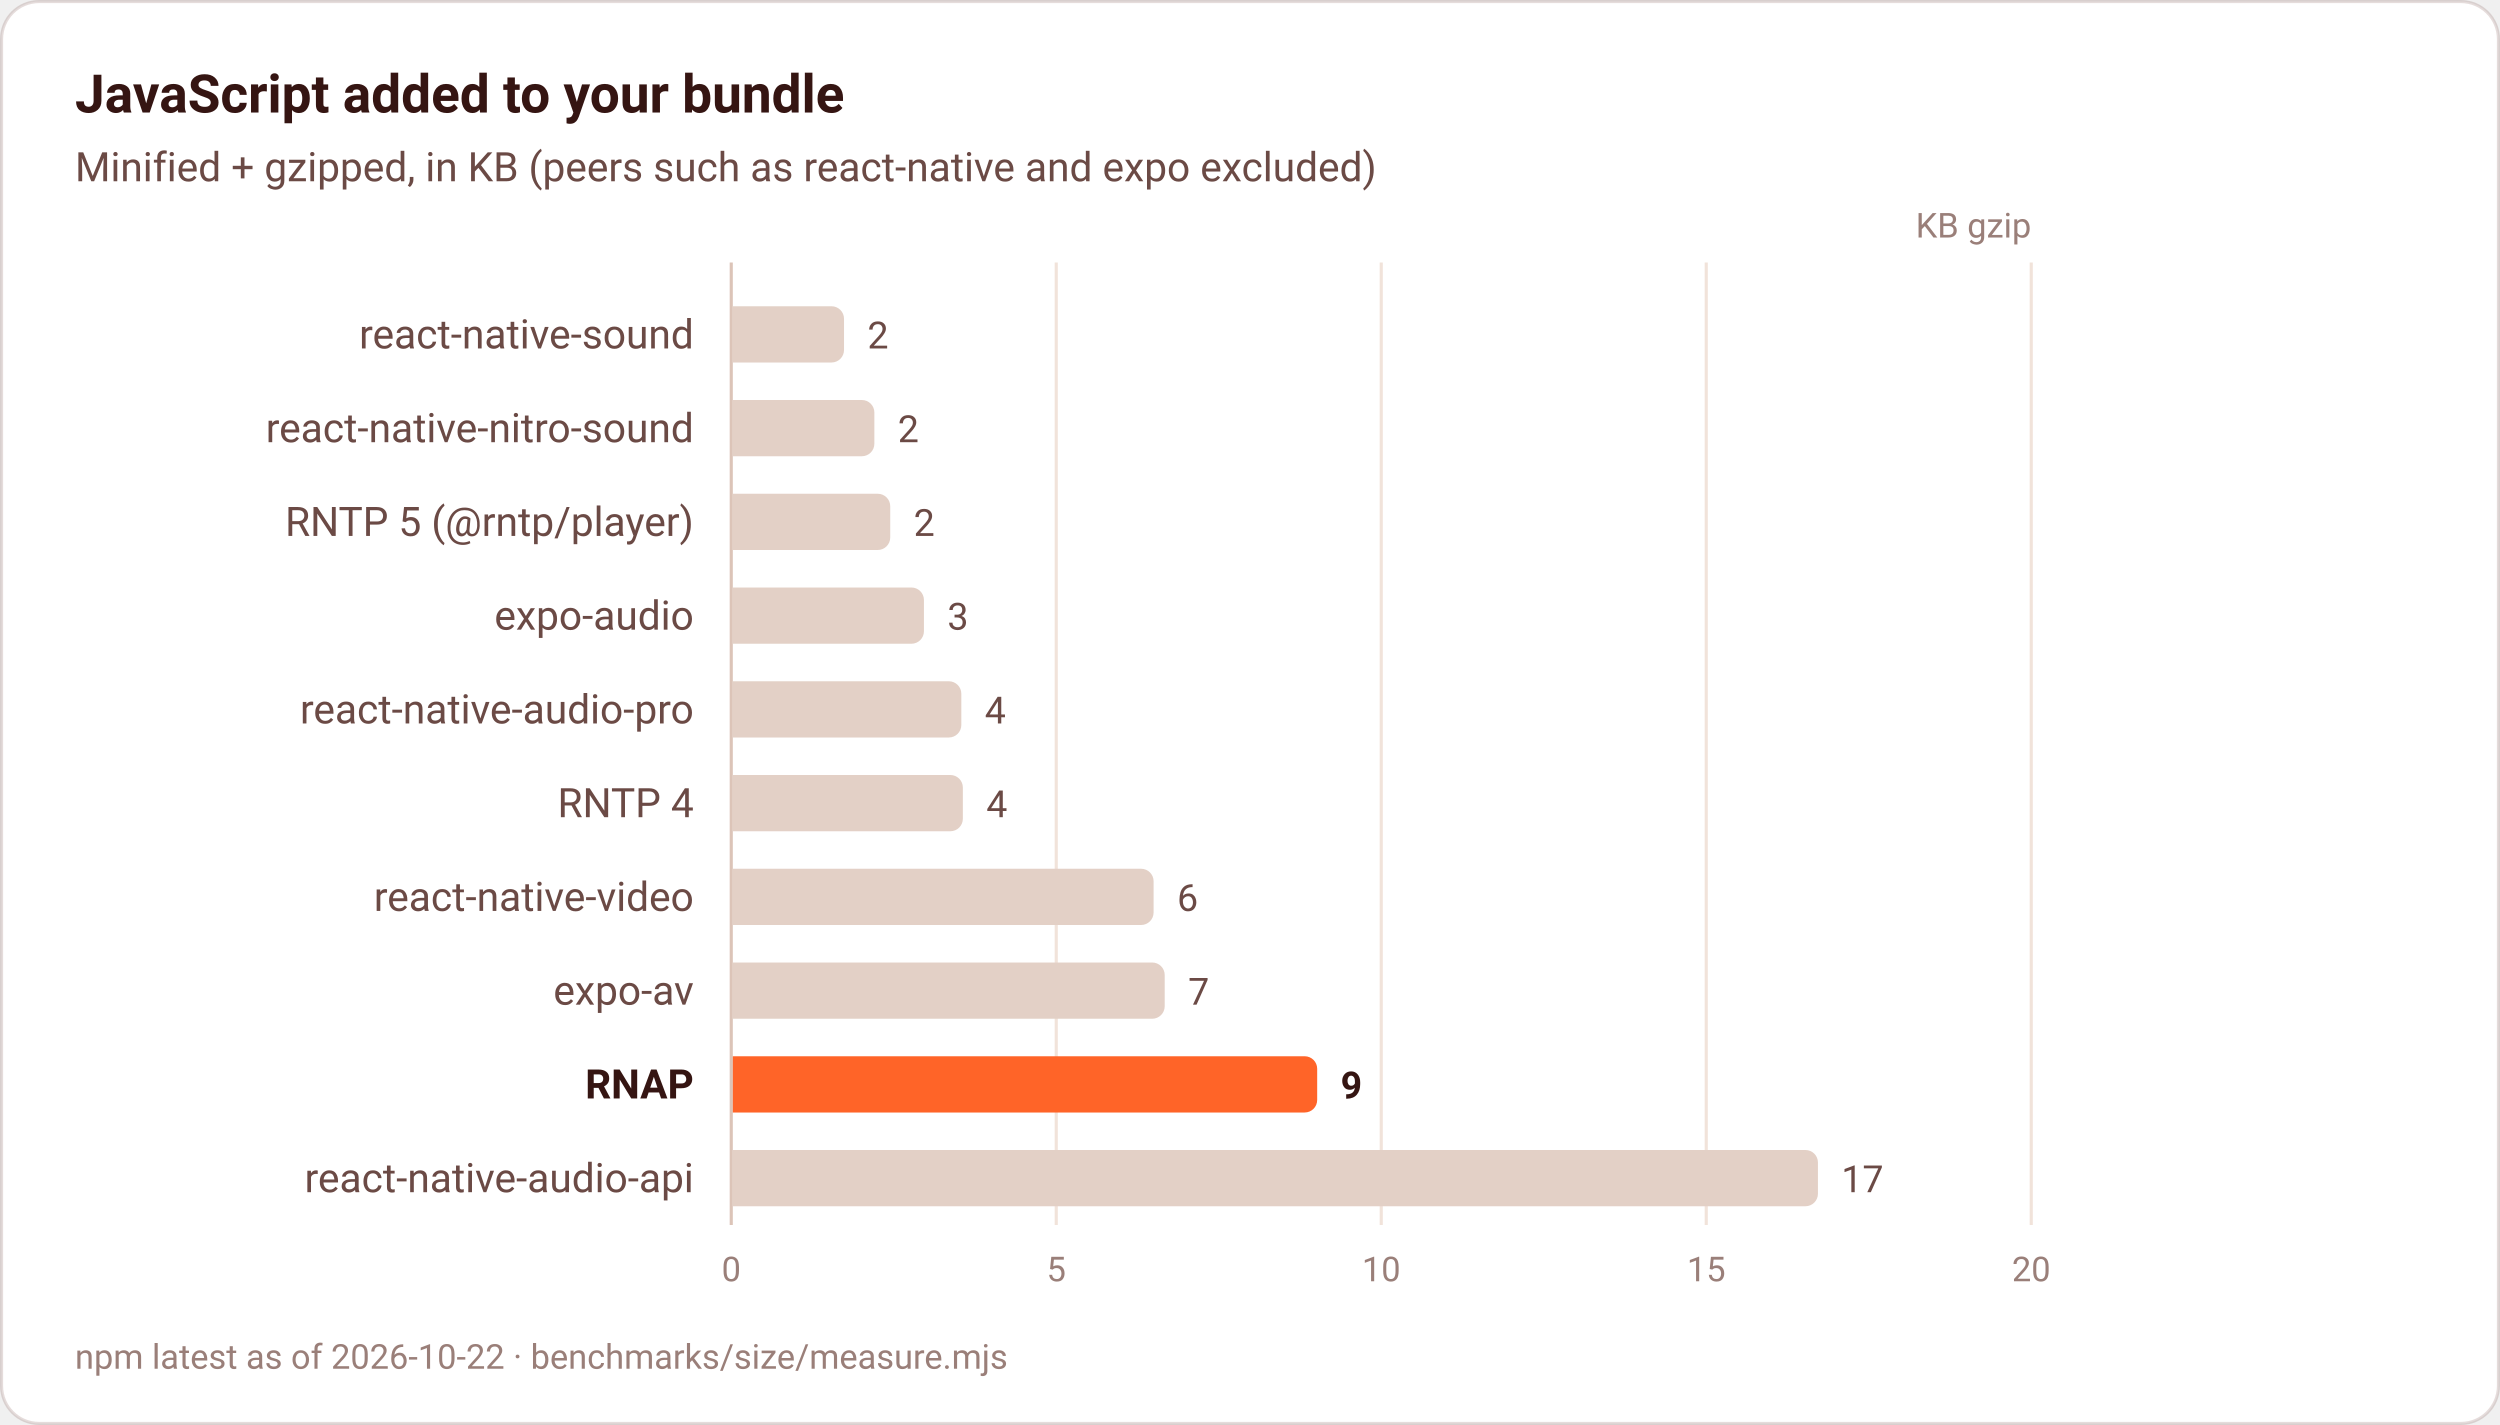
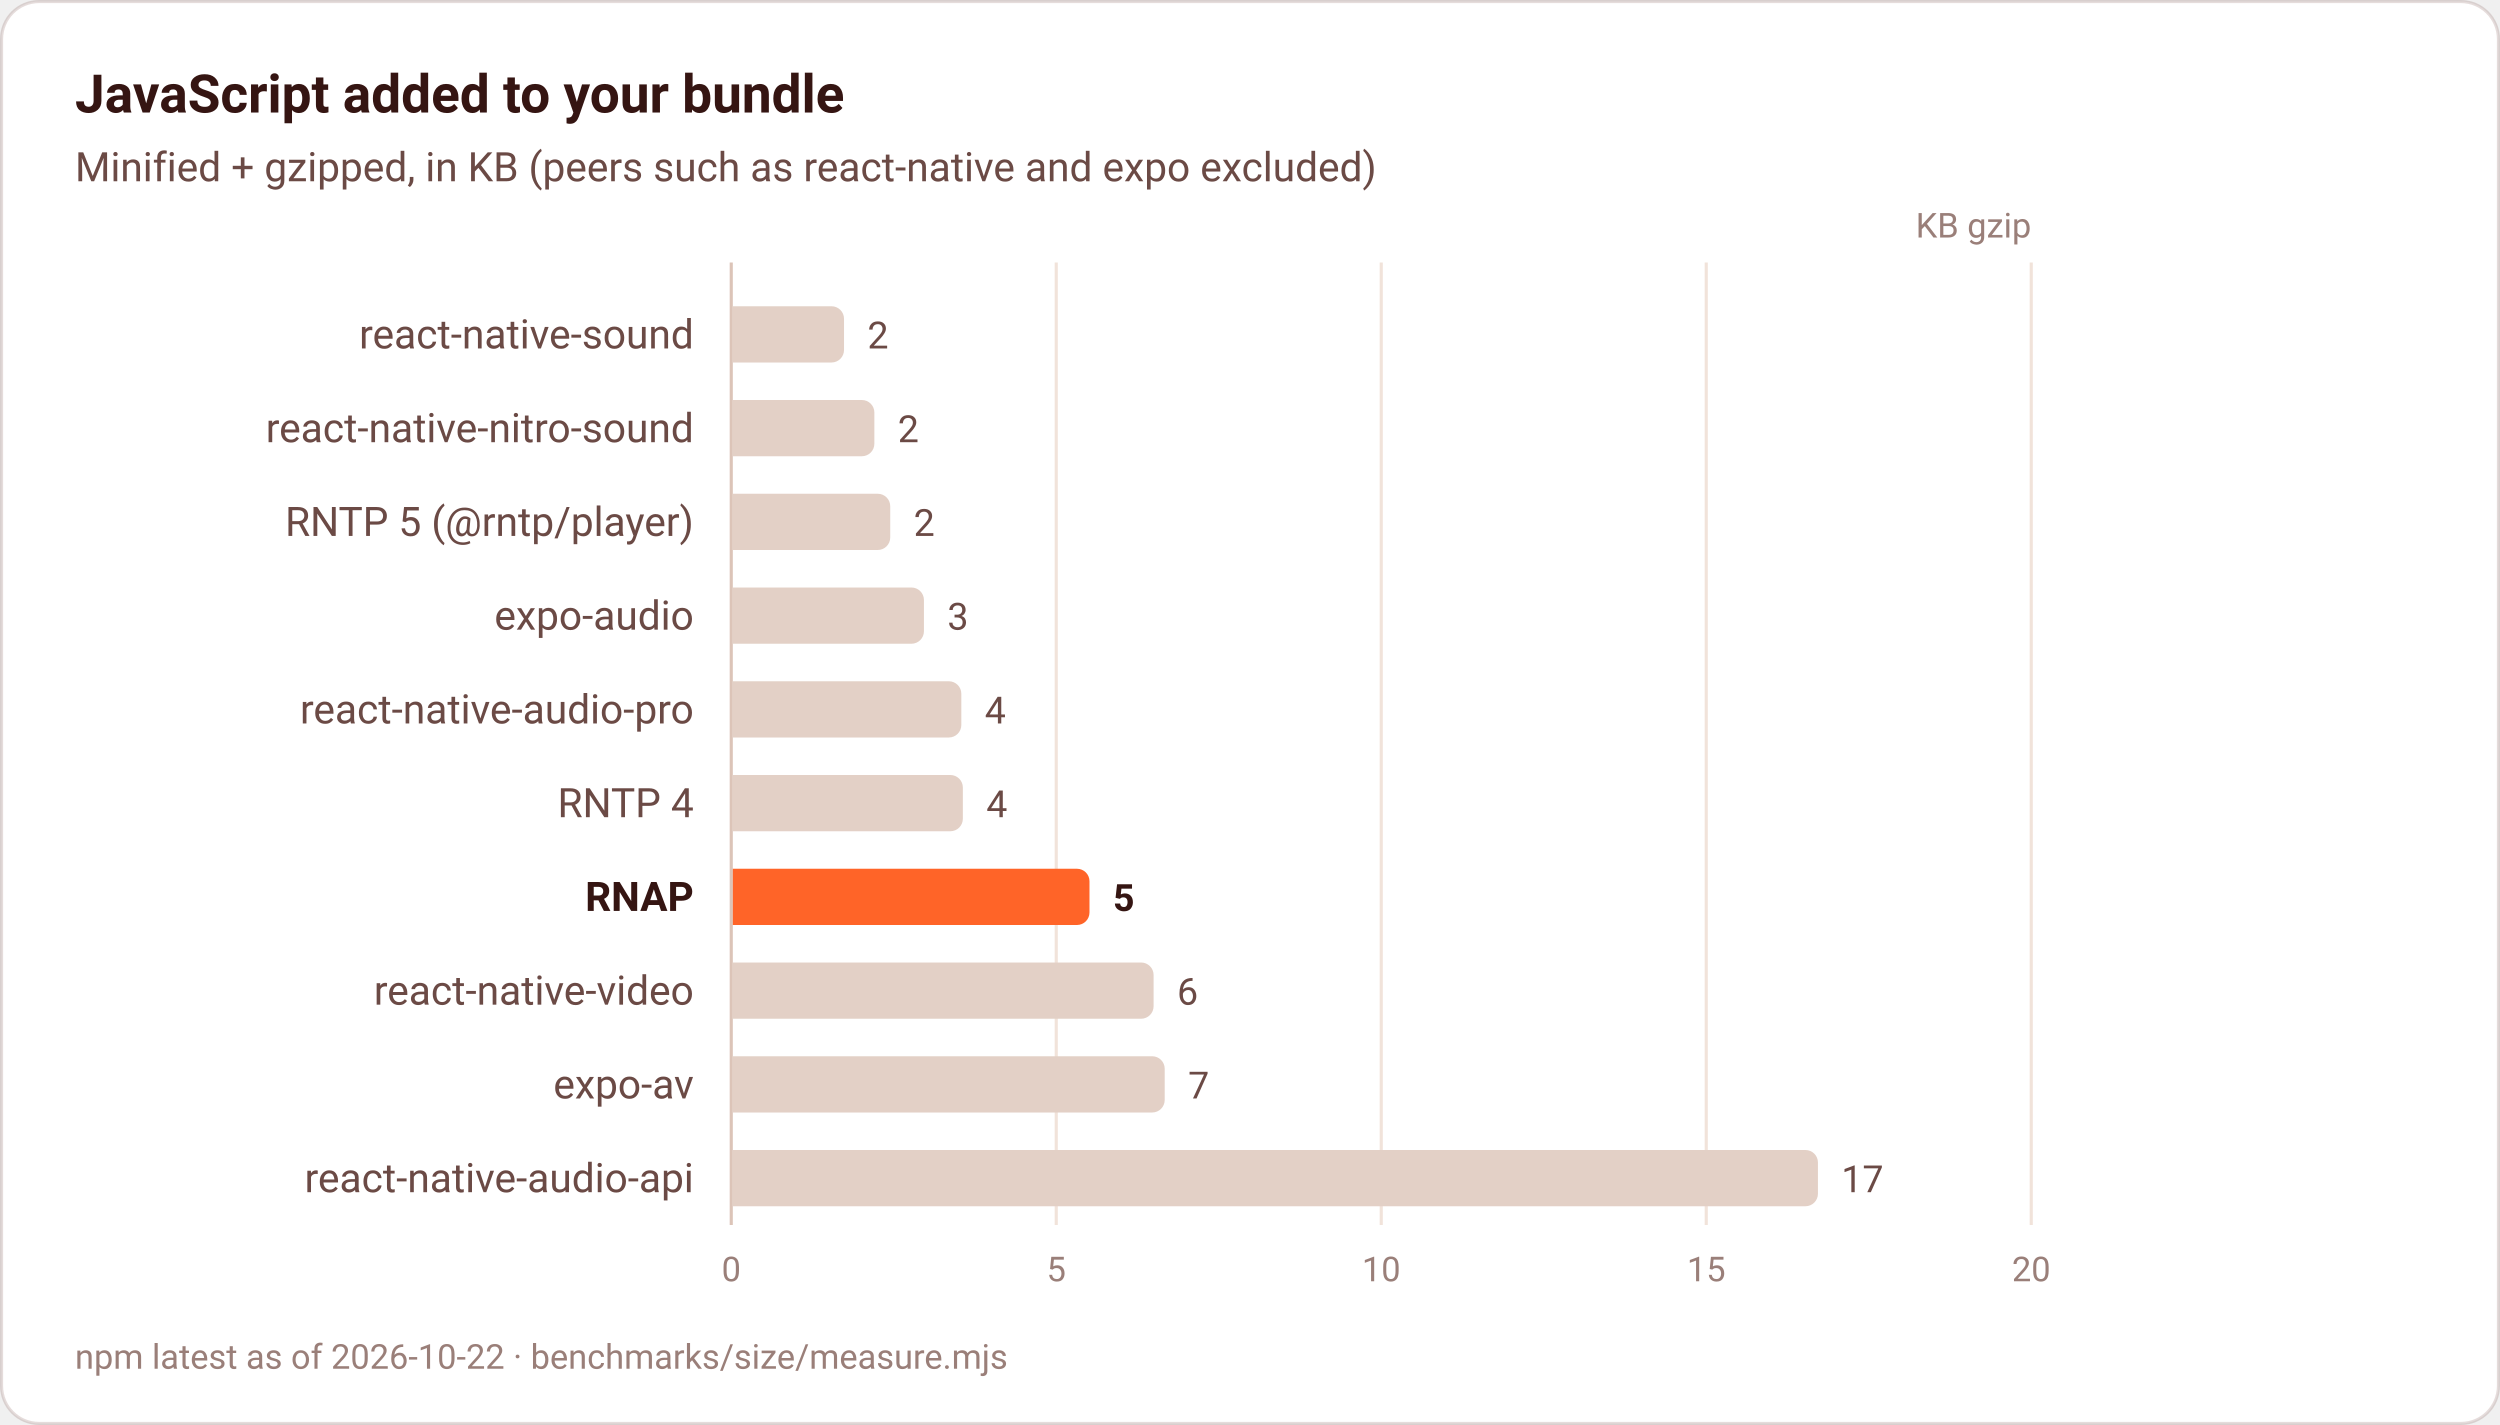
<svg xmlns="http://www.w3.org/2000/svg" width="800" height="456" viewBox="0 0 800 456" font-family="system-ui, -apple-system, &quot;Segoe UI&quot;, Roboto, sans-serif" role="img" aria-labelledby="t d">
  <rect x="0.5" y="0.5" width="799" height="455" rx="12" fill="#ffffff" stroke="rgba(91,34,28,0.16)" />
  <text x="24" y="36" font-size="17" font-weight="600" fill="#351512">JavaScript added to your bundle</text>
  <text x="24" y="58" font-size="13" fill="#6b4a45">Minified + gzipped, in KB (peers such as react-native and expo excluded)</text>
  <line x1="234" y1="84" x2="234" y2="392" stroke="#dcc4b8" stroke-width="1" />
  <text x="234" y="410" font-size="11" fill="#9a7f79" text-anchor="middle" style="font-variant-numeric:tabular-nums">0</text>
  <line x1="338" y1="84" x2="338" y2="392" stroke="#f1e3da" stroke-width="1" />
  <text x="338" y="410" font-size="11" fill="#9a7f79" text-anchor="middle" style="font-variant-numeric:tabular-nums">5</text>
  <line x1="442" y1="84" x2="442" y2="392" stroke="#f1e3da" stroke-width="1" />
  <text x="442" y="410" font-size="11" fill="#9a7f79" text-anchor="middle" style="font-variant-numeric:tabular-nums">10</text>
  <line x1="546" y1="84" x2="546" y2="392" stroke="#f1e3da" stroke-width="1" />
  <text x="546" y="410" font-size="11" fill="#9a7f79" text-anchor="middle" style="font-variant-numeric:tabular-nums">15</text>
  <line x1="650" y1="84" x2="650" y2="392" stroke="#f1e3da" stroke-width="1" />
  <text x="650" y="410" font-size="11" fill="#9a7f79" text-anchor="middle" style="font-variant-numeric:tabular-nums">20</text>
  <text x="650" y="76" font-size="11" fill="#9a7f79" text-anchor="end">KB gzip</text>
  <text x="222" y="111.5" font-size="13" fill="#6b4a45" font-weight="400" text-anchor="end">react-native-sound</text>
  <path d="M234.5,98h31.587a4,4 0 0 1 4,4v10a4,4 0 0 1 -4,4h-31.587z" fill="#e3d0c6" />
  <text x="277.587" y="111.5" font-size="12" fill="#6b4a45" font-weight="400" style="font-variant-numeric:tabular-nums">2</text>
  <text x="222" y="141.5" font-size="13" fill="#6b4a45" font-weight="400" text-anchor="end">react-native-nitro-sound</text>
  <path d="M234.5,128h41.297a4,4 0 0 1 4,4v10a4,4 0 0 1 -4,4h-41.297z" fill="#e3d0c6" />
  <text x="287.297" y="141.5" font-size="12" fill="#6b4a45" font-weight="400" style="font-variant-numeric:tabular-nums">2</text>
  <text x="222" y="171.5" font-size="13" fill="#6b4a45" font-weight="400" text-anchor="end">RNTP 5 (@rntp/player)</text>
  <path d="M234.5,158h46.375a4,4 0 0 1 4,4v10a4,4 0 0 1 -4,4h-46.375z" fill="#e3d0c6" />
  <text x="292.375" y="171.5" font-size="12" fill="#6b4a45" font-weight="400" style="font-variant-numeric:tabular-nums">2</text>
  <text x="222" y="201.5" font-size="13" fill="#6b4a45" font-weight="400" text-anchor="end">expo-audio</text>
  <path d="M234.5,188h57.161a4,4 0 0 1 4,4v10a4,4 0 0 1 -4,4h-57.161z" fill="#e3d0c6" />
  <text x="303.161" y="201.5" font-size="12" fill="#6b4a45" font-weight="400" style="font-variant-numeric:tabular-nums">3</text>
  <text x="222" y="231.5" font-size="13" fill="#6b4a45" font-weight="400" text-anchor="end">react-native-audio-pro</text>
  <path d="M234.5,218h69.125a4,4 0 0 1 4,4v10a4,4 0 0 1 -4,4h-69.125z" fill="#e3d0c6" />
  <text x="315.125" y="231.5" font-size="12" fill="#6b4a45" font-weight="400" style="font-variant-numeric:tabular-nums">4</text>
  <text x="222" y="261.5" font-size="13" fill="#6b4a45" font-weight="400" text-anchor="end">RNTP 4</text>
  <path d="M234.5,248h69.612a4,4 0 0 1 4,4v10a4,4 0 0 1 -4,4h-69.612z" fill="#e3d0c6" />
  <text x="315.613" y="261.5" font-size="12" fill="#6b4a45" font-weight="400" style="font-variant-numeric:tabular-nums">4</text>
-   <text x="222" y="291.5" font-size="13" fill="#6b4a45" font-weight="400" text-anchor="end">react-native-video</text>
-   <path d="M234.5,278h130.652a4,4 0 0 1 4,4v10a4,4 0 0 1 -4,4h-130.652z" fill="#e3d0c6" />
-   <text x="376.652" y="291.5" font-size="12" fill="#6b4a45" font-weight="400" style="font-variant-numeric:tabular-nums">6</text>
-   <text x="222" y="321.5" font-size="13" fill="#6b4a45" font-weight="400" text-anchor="end">expo-av</text>
-   <path d="M234.5,308h134.206a4,4 0 0 1 4,4v10a4,4 0 0 1 -4,4h-134.206z" fill="#e3d0c6" />
-   <text x="380.206" y="321.5" font-size="12" fill="#6b4a45" font-weight="400" style="font-variant-numeric:tabular-nums">7</text>
-   <text x="222" y="351.5" font-size="13" fill="#351512" font-weight="600" text-anchor="end">RNAP</text>
-   <path d="M234.5,338h182.997a4,4 0 0 1 4,4v10a4,4 0 0 1 -4,4h-182.997z" fill="#ff6428" />
-   <text x="428.997" y="351.5" font-size="12" fill="#351512" font-weight="600" style="font-variant-numeric:tabular-nums">9</text>
+   <text x="222" y="291.5" font-size="13" fill="#351512" font-weight="600" text-anchor="end">RNAP</text>
+   <path d="M234.5,278h110.136a4,4 0 0 1 4,4v10a4,4 0 0 1 -4,4h-110.136z" fill="#ff6428" />
+   <text x="356.136" y="291.5" font-size="12" fill="#351512" font-weight="600" style="font-variant-numeric:tabular-nums">5</text>
+   <text x="222" y="321.5" font-size="13" fill="#6b4a45" font-weight="400" text-anchor="end">react-native-video</text>
+   <path d="M234.5,308h130.652a4,4 0 0 1 4,4v10a4,4 0 0 1 -4,4h-130.652z" fill="#e3d0c6" />
+   <text x="376.652" y="321.5" font-size="12" fill="#6b4a45" font-weight="400" style="font-variant-numeric:tabular-nums">6</text>
+   <text x="222" y="351.5" font-size="13" fill="#6b4a45" font-weight="400" text-anchor="end">expo-av</text>
+   <path d="M234.5,338h134.206a4,4 0 0 1 4,4v10a4,4 0 0 1 -4,4h-134.206z" fill="#e3d0c6" />
+   <text x="380.206" y="351.5" font-size="12" fill="#6b4a45" font-weight="400" style="font-variant-numeric:tabular-nums">7</text>
  <text x="222" y="381.5" font-size="13" fill="#6b4a45" font-weight="400" text-anchor="end">react-native-audio-api</text>
  <path d="M234.5,368h343.242a4,4 0 0 1 4,4v10a4,4 0 0 1 -4,4h-343.242z" fill="#e3d0c6" />
  <text x="589.242" y="381.5" font-size="12" fill="#6b4a45" font-weight="400" style="font-variant-numeric:tabular-nums">17</text>
  <text x="24" y="438" font-size="11" fill="#9a7f79">npm latest as of 2026-10-22 · benchmarks/size/measure.mjs</text>
</svg>
